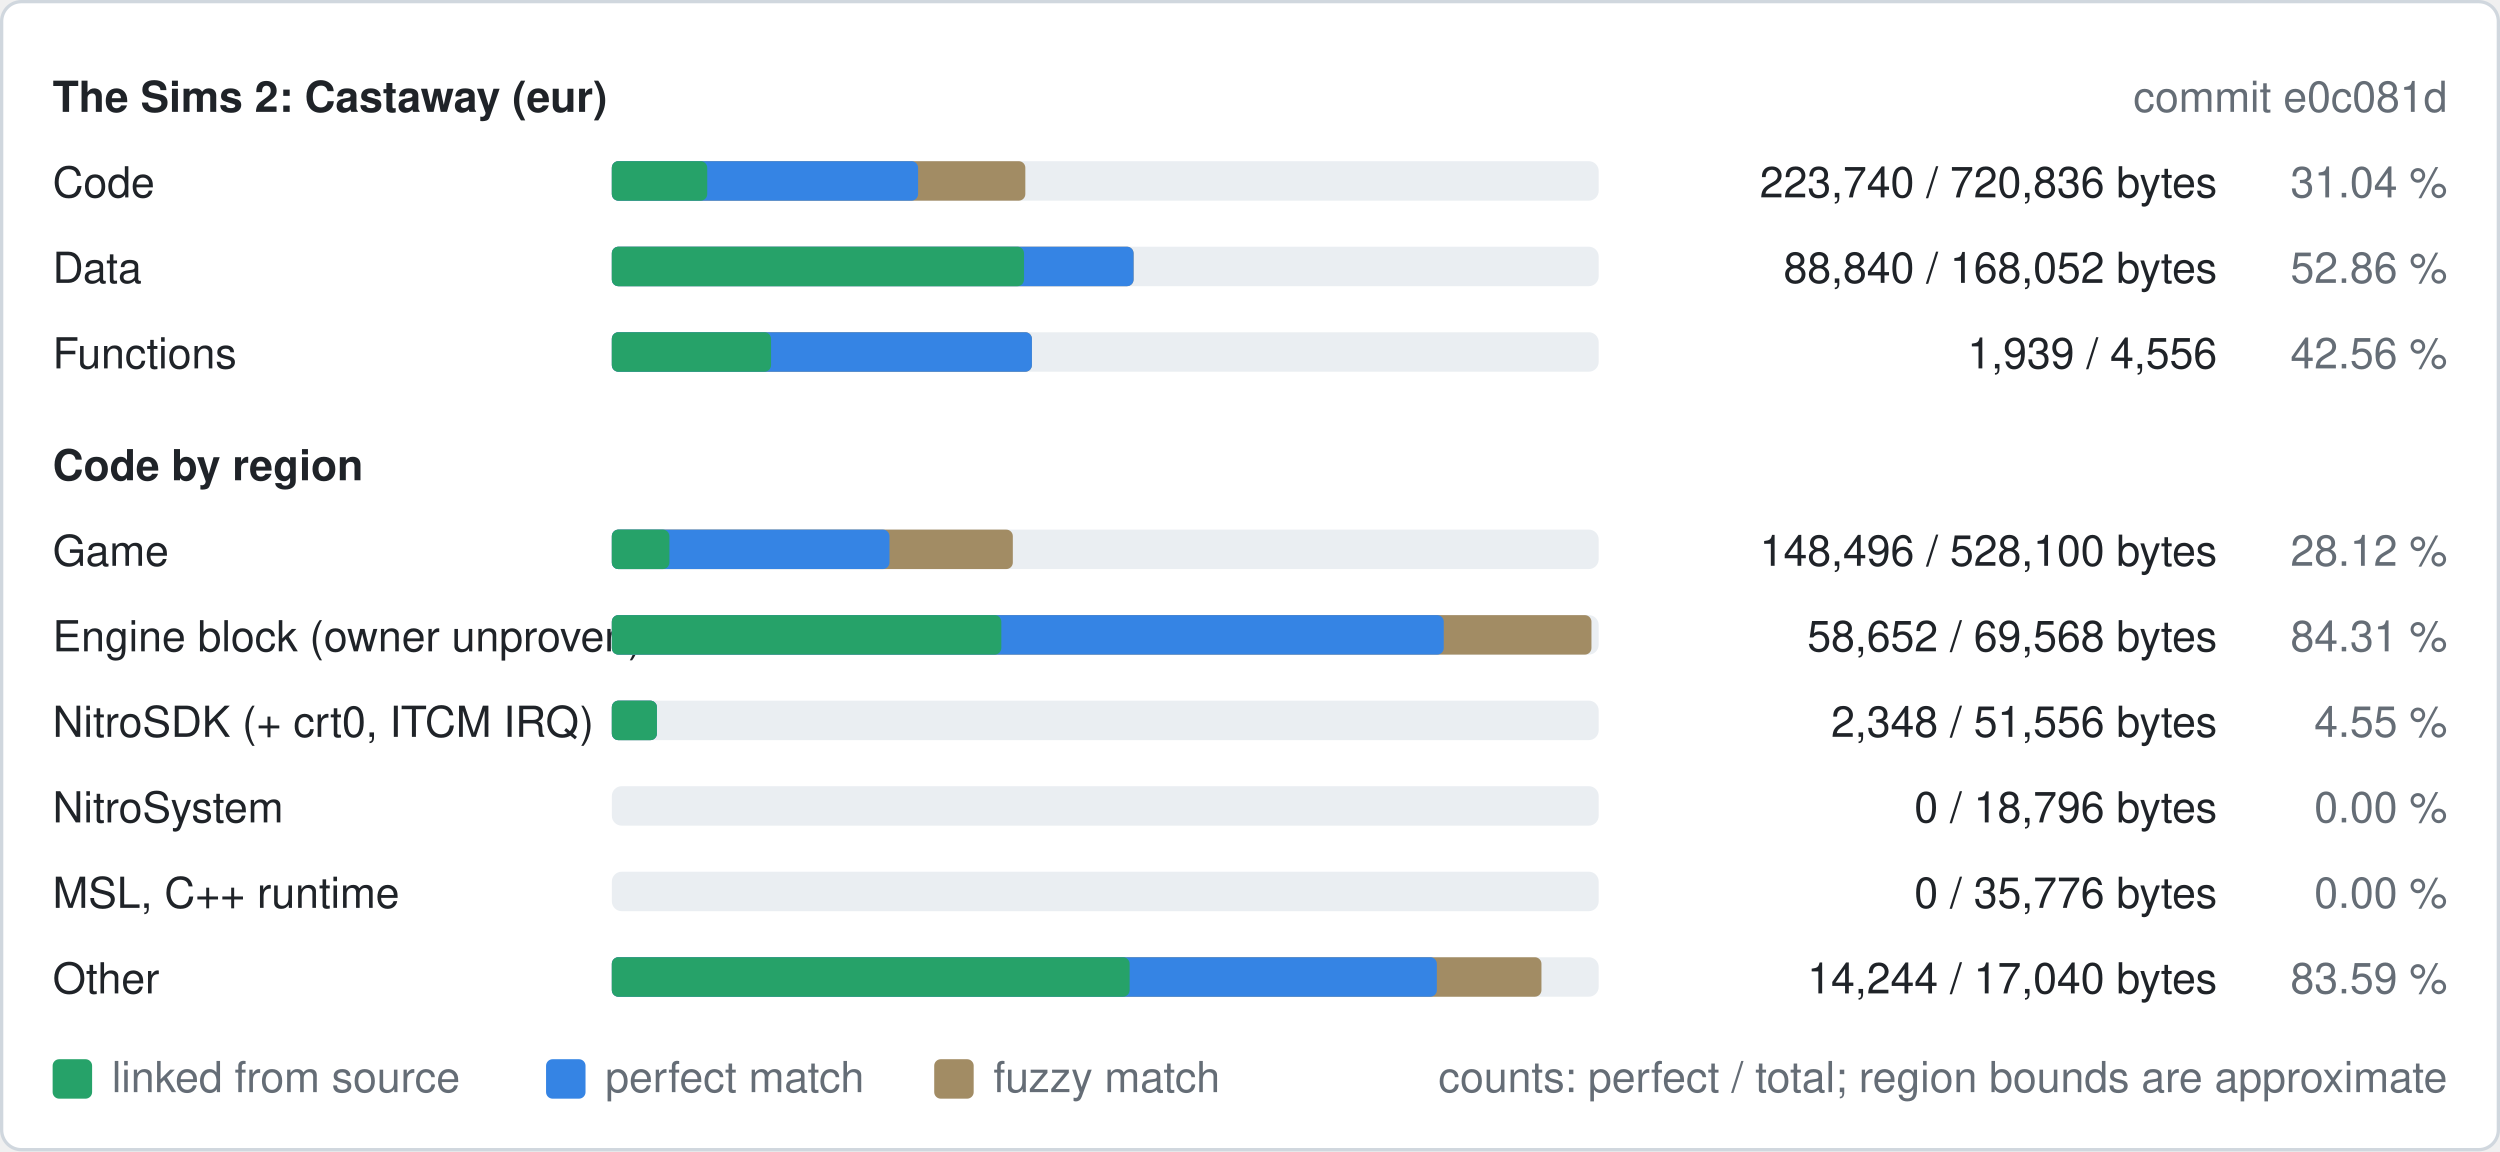
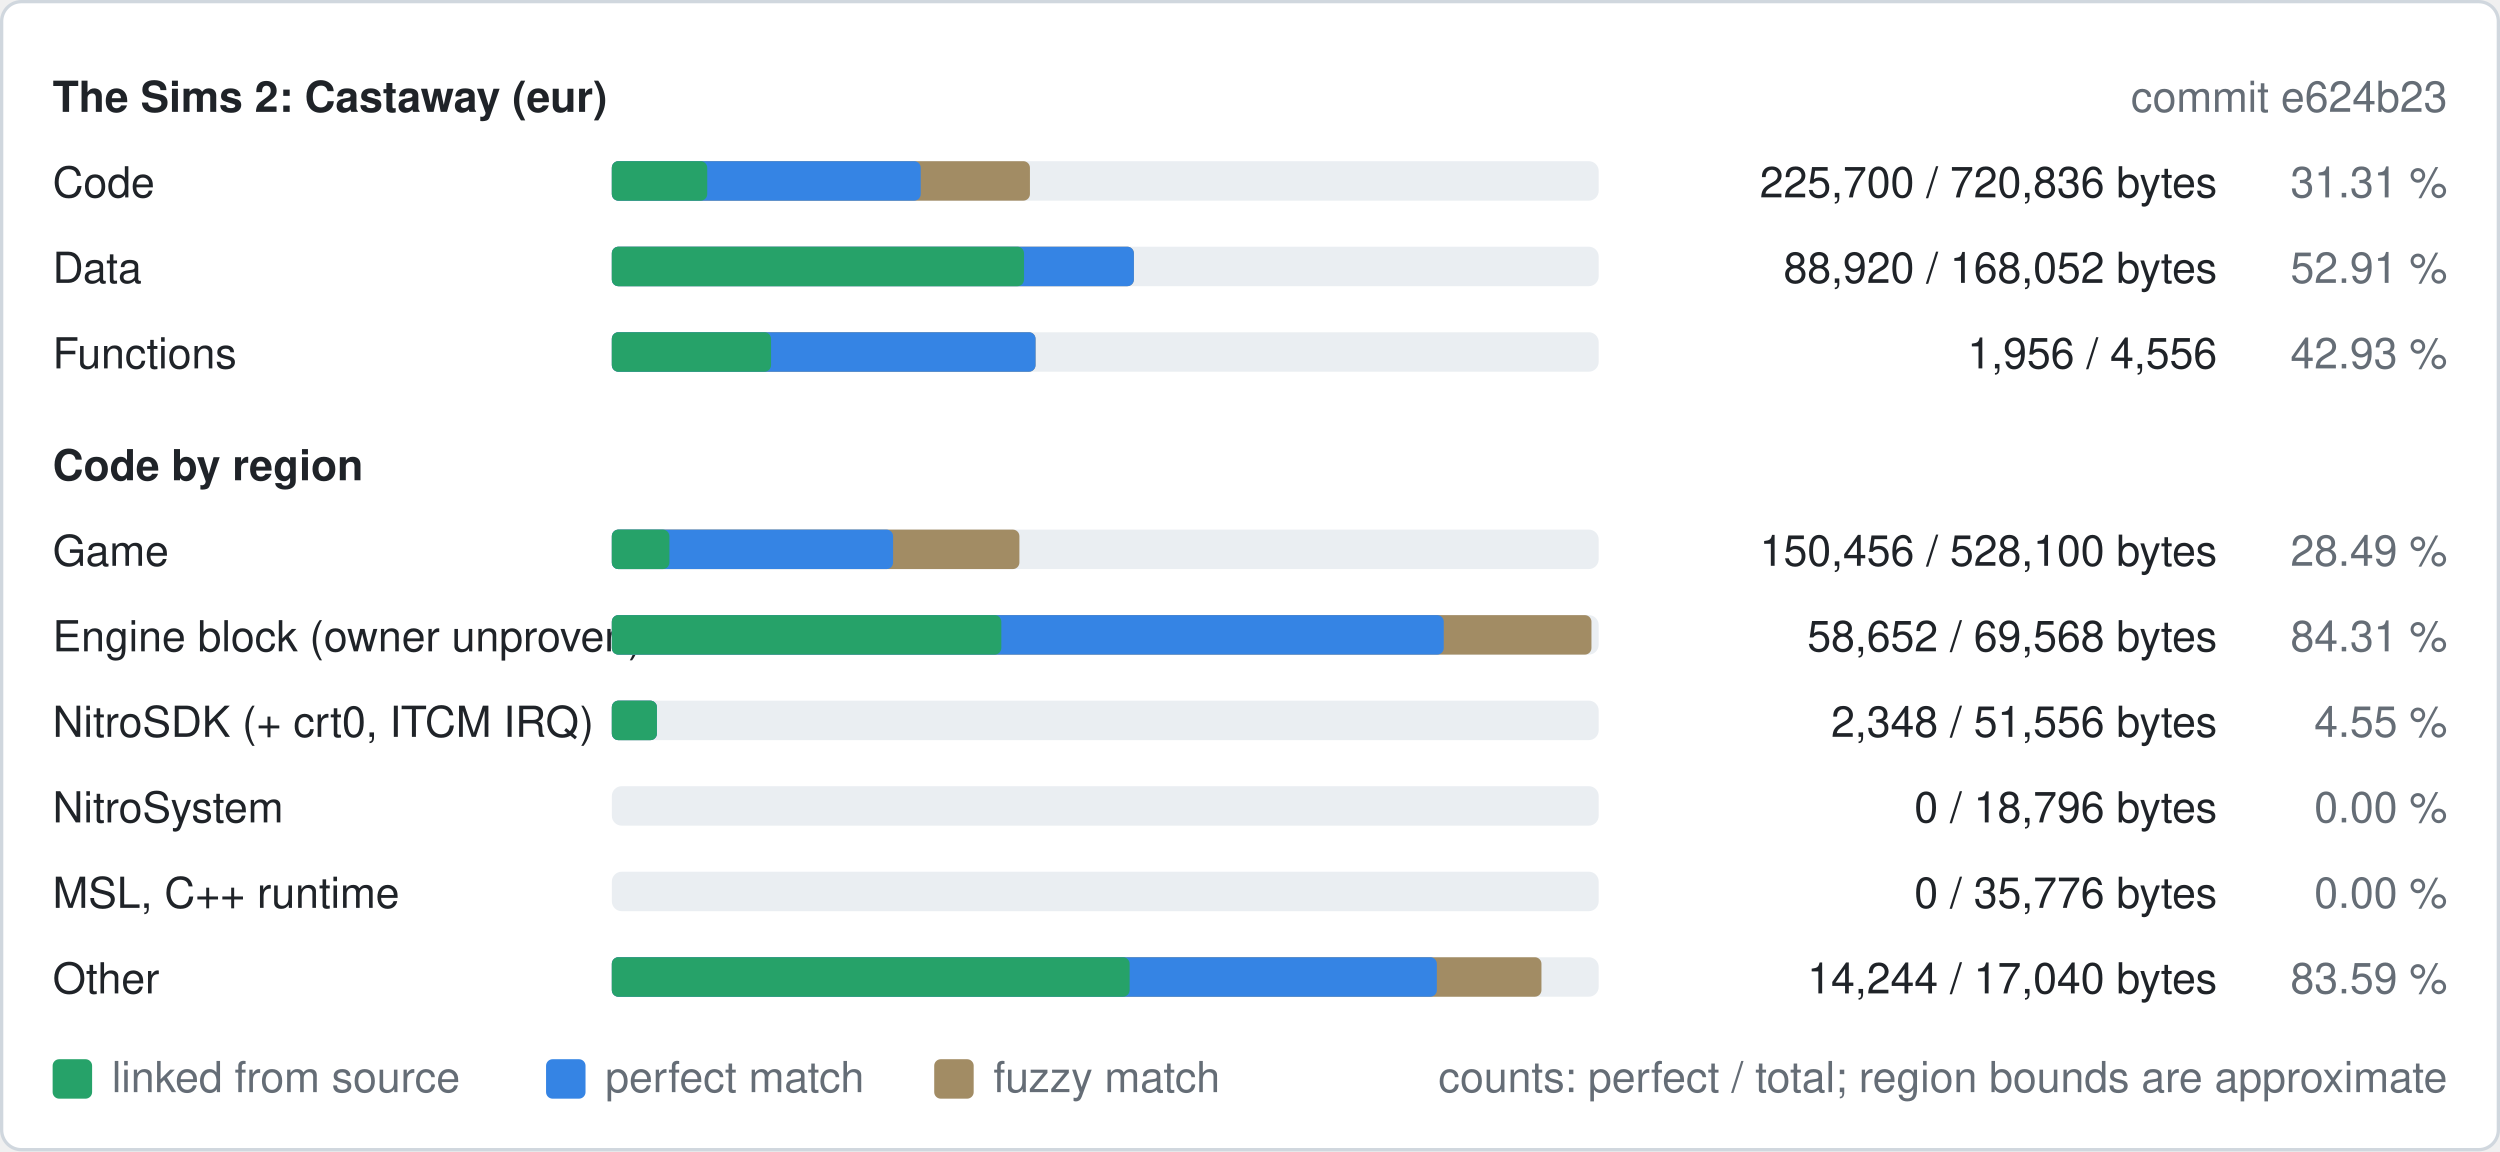
<svg xmlns="http://www.w3.org/2000/svg" width="760" height="350" viewBox="0 0 760 350" role="img" aria-label="Decompilation progress of eur">
  <style>
text{font-family:-apple-system,BlinkMacSystemFont,"Segoe UI",Helvetica,Arial,sans-serif;font-size:13px}
.b{font-weight:600}
.bg{fill:#ffffff;stroke:#d0d7de}.t{fill:#1f2328}.m{fill:#656d76}.track{fill:#eaeef2}.fuzzy{fill:#a28c64}.perfect{fill:#3584e4}.linked{fill:#26a269}
@media (prefers-color-scheme: dark){.bg{fill:#0d1117;stroke:#30363d}.t{fill:#e6edf3}.m{fill:#8d96a0}.track{fill:#21262d}.fuzzy{fill:#a28c64}.perfect{fill:#3584e4}.linked{fill:#2ec27e}}
</style>
  <rect class="bg" x="0.5" y="0.5" width="759" height="349" rx="6" />
  <text class="t b" x="16" y="34">The Sims 2: Castaway (eur)</text>
-   <text class="m" x="744" y="34" text-anchor="end">commit e0c081d</text>
+   <text class="m" x="744" y="34" text-anchor="end">commit e624b23</text>
  <text class="t" x="16" y="60">Code</text>
  <rect class="track" x="186" y="49" width="300" height="12" rx="3" />
-   <rect class="fuzzy" x="186" y="49" width="125.7" height="12" rx="2" />
-   <rect class="perfect" x="186" y="49" width="93.1" height="12" rx="2" />
+   <rect class="fuzzy" x="186" y="49" width="127.1" height="12" rx="2" />
+   <rect class="perfect" x="186" y="49" width="93.9" height="12" rx="2" />
  <rect class="linked" x="186" y="49" width="29.0" height="12" rx="2" />
-   <text class="t" x="674" y="60" text-anchor="end">223,740 / 720,836 bytes</text>
-   <text class="m" x="744" y="60" text-anchor="end">31.04 %</text>
+   <text class="t" x="674" y="60" text-anchor="end">225,700 / 720,836 bytes</text>
+   <text class="m" x="744" y="60" text-anchor="end">31.31 %</text>
  <text class="t" x="16" y="86">Data</text>
  <rect class="track" x="186" y="75" width="300" height="12" rx="3" />
-   <rect class="fuzzy" x="186" y="75" width="158.6" height="12" rx="2" />
-   <rect class="perfect" x="186" y="75" width="158.6" height="12" rx="2" />
+   <rect class="fuzzy" x="186" y="75" width="158.7" height="12" rx="2" />
+   <rect class="perfect" x="186" y="75" width="158.7" height="12" rx="2" />
  <rect class="linked" x="186" y="75" width="125.3" height="12" rx="2" />
-   <text class="t" x="674" y="86" text-anchor="end">88,840 / 168,052 bytes</text>
-   <text class="m" x="744" y="86" text-anchor="end">52.86 %</text>
+   <text class="t" x="674" y="86" text-anchor="end">88,920 / 168,052 bytes</text>
+   <text class="m" x="744" y="86" text-anchor="end">52.91 %</text>
  <text class="t" x="16" y="112">Functions</text>
  <rect class="track" x="186" y="101" width="300" height="12" rx="3" />
-   <rect class="fuzzy" x="186" y="101" width="127.7" height="12" rx="2" />
-   <rect class="perfect" x="186" y="101" width="127.7" height="12" rx="2" />
+   <rect class="fuzzy" x="186" y="101" width="128.8" height="12" rx="2" />
+   <rect class="perfect" x="186" y="101" width="128.8" height="12" rx="2" />
  <rect class="linked" x="186" y="101" width="48.4" height="12" rx="2" />
-   <text class="t" x="674" y="112" text-anchor="end">1,939 / 4,556</text>
-   <text class="m" x="744" y="112" text-anchor="end">42.56 %</text>
+   <text class="t" x="674" y="112" text-anchor="end">1,956 / 4,556</text>
+   <text class="m" x="744" y="112" text-anchor="end">42.93 %</text>
  <text class="t b" x="16" y="146">Code by region</text>
  <text class="t" x="16" y="172">Game</text>
  <rect class="track" x="186" y="161" width="300" height="12" rx="3" />
-   <rect class="fuzzy" x="186" y="161" width="121.9" height="12" rx="2" />
-   <rect class="perfect" x="186" y="161" width="84.4" height="12" rx="2" />
+   <rect class="fuzzy" x="186" y="161" width="123.9" height="12" rx="2" />
+   <rect class="perfect" x="186" y="161" width="85.5" height="12" rx="2" />
  <rect class="linked" x="186" y="161" width="17.5" height="12" rx="2" />
-   <text class="t" x="674" y="172" text-anchor="end">148,496 / 528,100 bytes</text>
-   <text class="m" x="744" y="172" text-anchor="end">28.12 %</text>
+   <text class="t" x="674" y="172" text-anchor="end">150,456 / 528,100 bytes</text>
+   <text class="m" x="744" y="172" text-anchor="end">28.49 %</text>
  <text class="t" x="16" y="198">Engine block (owner unproven)</text>
  <rect class="track" x="186" y="187" width="300" height="12" rx="3" />
  <rect class="fuzzy" x="186" y="187" width="297.8" height="12" rx="2" />
  <rect class="perfect" x="186" y="187" width="252.9" height="12" rx="2" />
  <rect class="linked" x="186" y="187" width="118.4" height="12" rx="2" />
  <text class="t" x="674" y="198" text-anchor="end">58,652 / 69,568 bytes</text>
  <text class="m" x="744" y="198" text-anchor="end">84.31 %</text>
  <text class="t" x="16" y="224">NitroSDK (+ crt0, ITCM IRQ)</text>
  <rect class="track" x="186" y="213" width="300" height="12" rx="3" />
  <rect class="fuzzy" x="186" y="213" width="13.7" height="12" rx="2" />
  <rect class="perfect" x="186" y="213" width="13.7" height="12" rx="2" />
  <rect class="linked" x="186" y="213" width="13.7" height="12" rx="2" />
  <text class="t" x="674" y="224" text-anchor="end">2,348 / 51,556 bytes</text>
  <text class="m" x="744" y="224" text-anchor="end">4.55 %</text>
  <text class="t" x="16" y="250">NitroSystem</text>
  <rect class="track" x="186" y="239" width="300" height="12" rx="3" />
  <text class="t" x="674" y="250" text-anchor="end">0 / 18,796 bytes</text>
  <text class="m" x="744" y="250" text-anchor="end">0.00 %</text>
  <text class="t" x="16" y="276">MSL, C++ runtime</text>
  <rect class="track" x="186" y="265" width="300" height="12" rx="3" />
  <text class="t" x="674" y="276" text-anchor="end">0 / 35,776 bytes</text>
  <text class="m" x="744" y="276" text-anchor="end">0.00 %</text>
  <text class="t" x="16" y="302">Other</text>
  <rect class="track" x="186" y="291" width="300" height="12" rx="3" />
  <rect class="fuzzy" x="186" y="291" width="282.6" height="12" rx="2" />
  <rect class="perfect" x="186" y="291" width="250.8" height="12" rx="2" />
  <rect class="linked" x="186" y="291" width="157.4" height="12" rx="2" />
  <text class="t" x="674" y="302" text-anchor="end">14,244 / 17,040 bytes</text>
  <text class="m" x="744" y="302" text-anchor="end">83.59 %</text>
  <rect class="linked" x="16" y="322" width="12" height="12" rx="2" />
  <text class="m" x="34" y="332">linked from source</text>
  <rect class="perfect" x="166" y="322" width="12" height="12" rx="2" />
  <text class="m" x="184" y="332">perfect match</text>
  <rect class="fuzzy" x="284" y="322" width="12" height="12" rx="2" />
  <text class="m" x="302" y="332">fuzzy match</text>
  <text class="m" x="744" y="332" text-anchor="end">counts: perfect / total; region bounds are approximate</text>
</svg>
